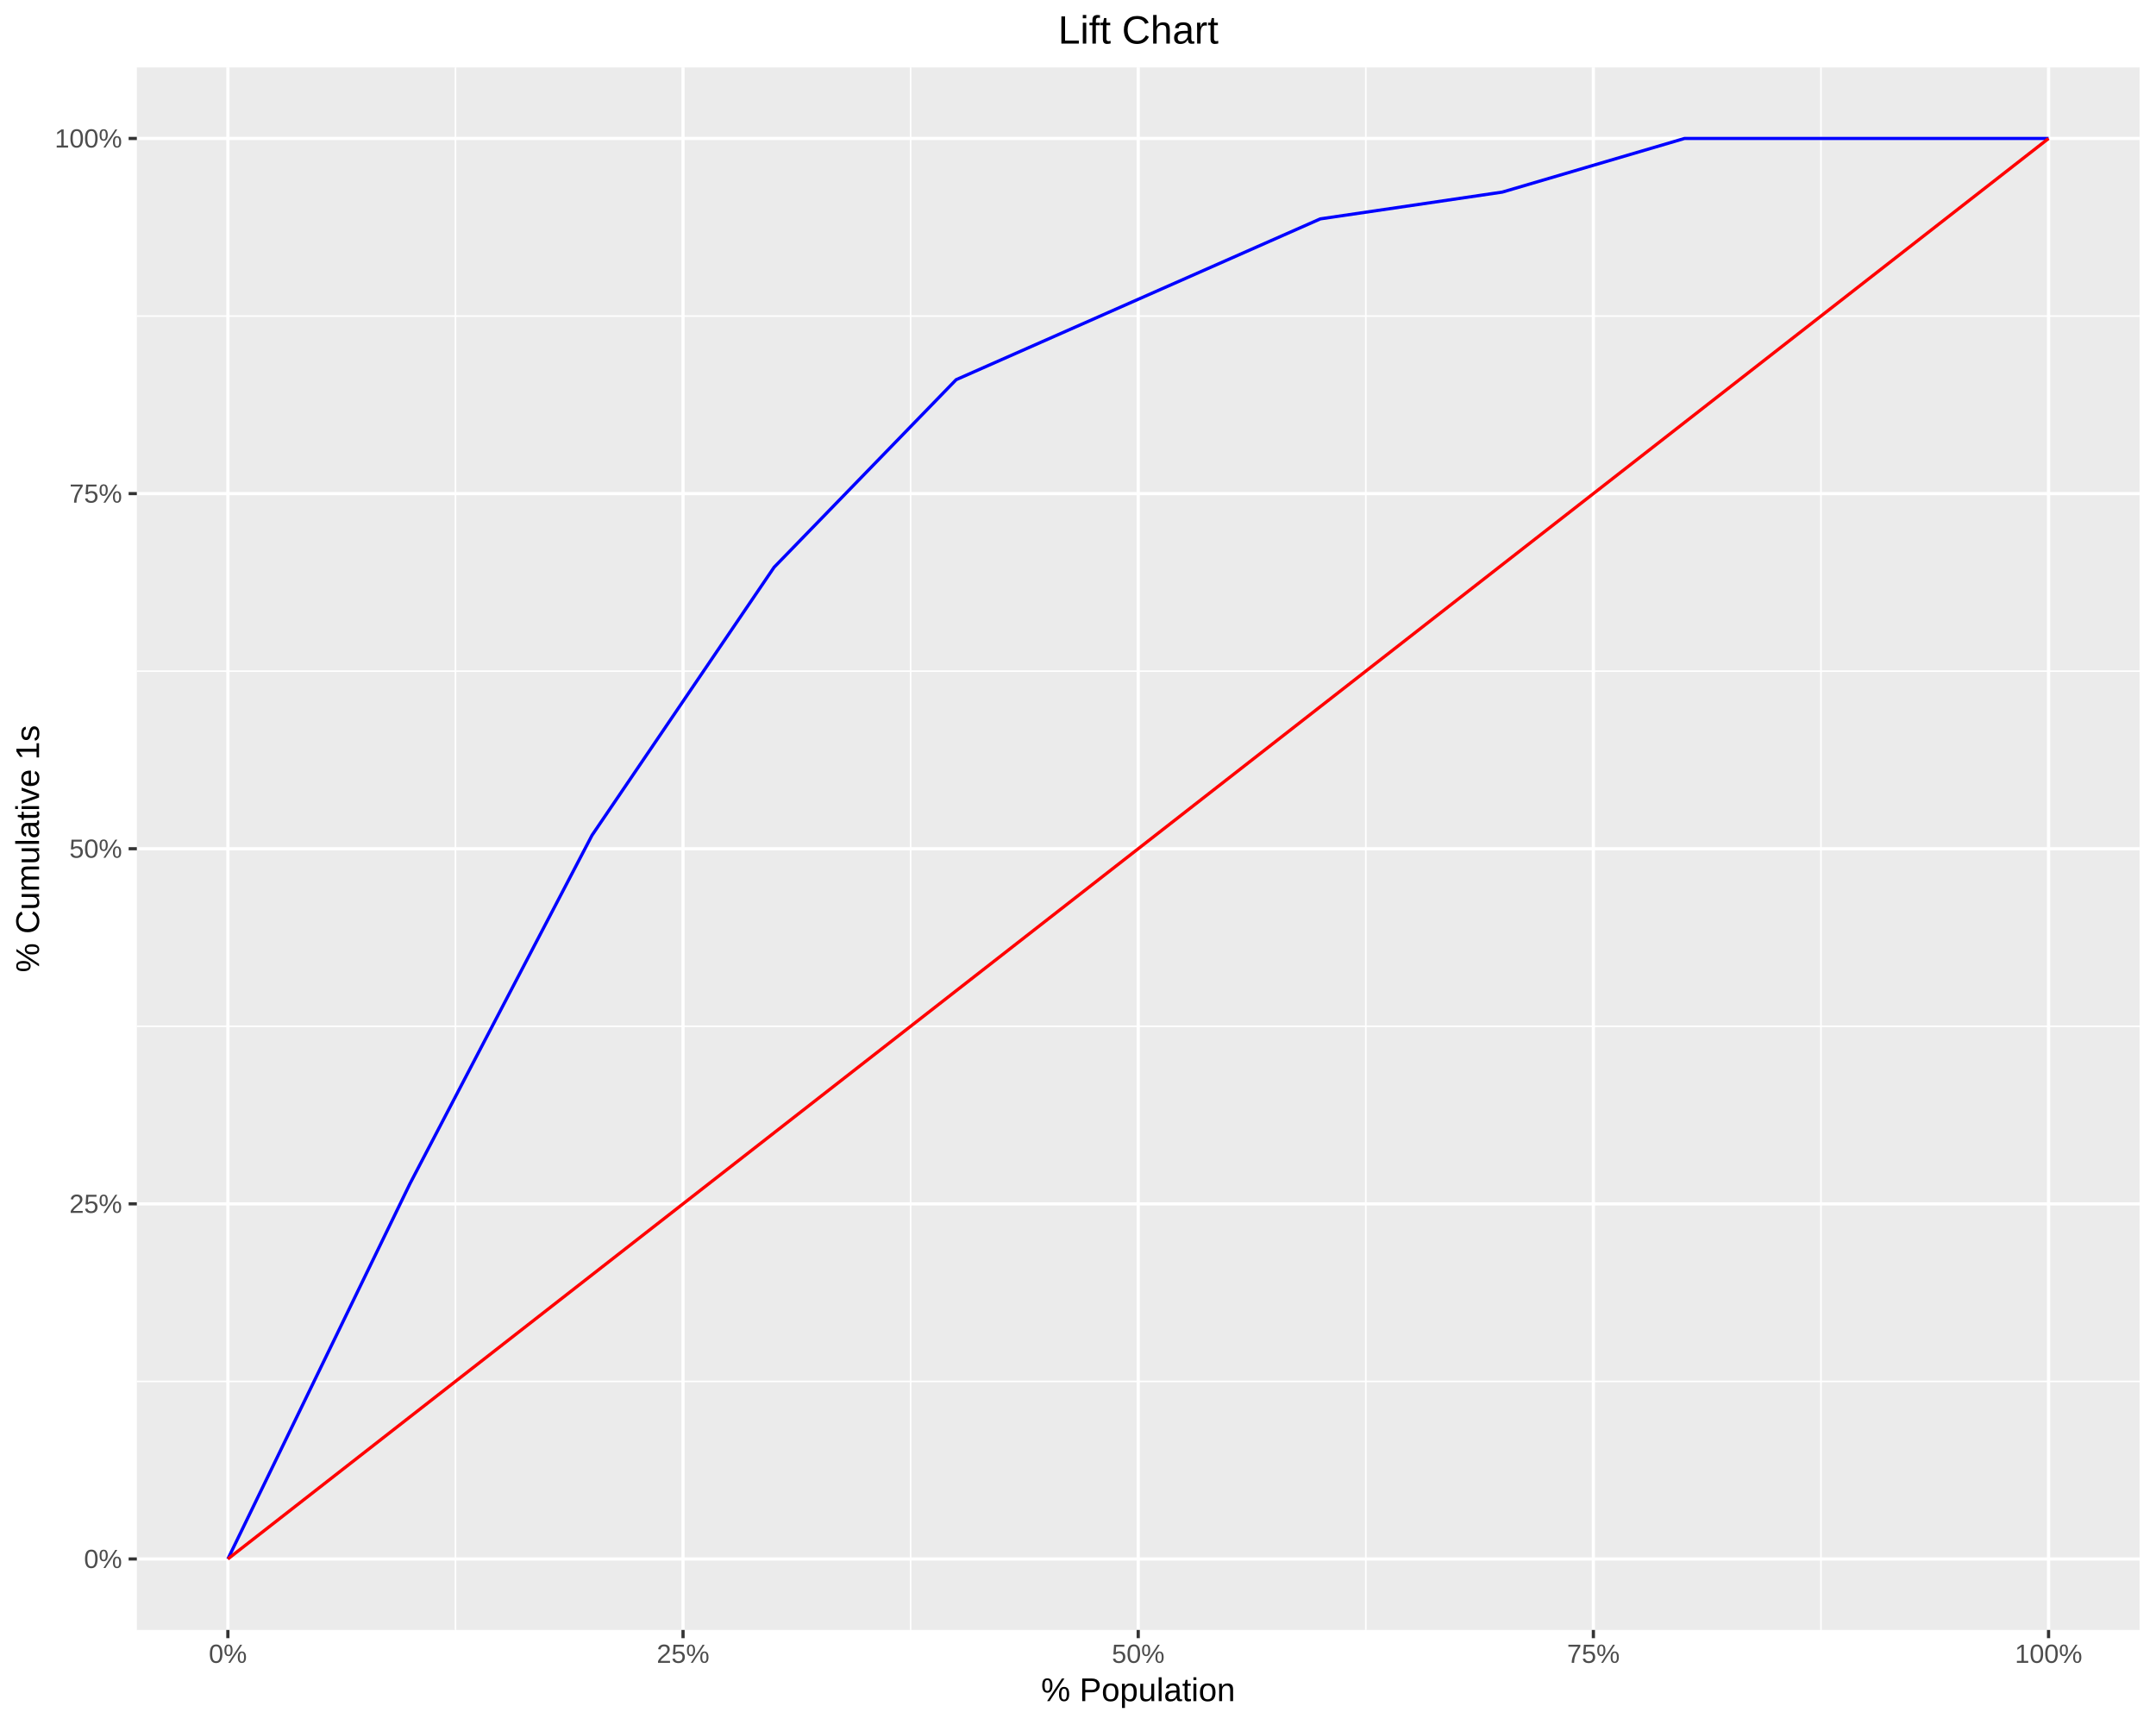
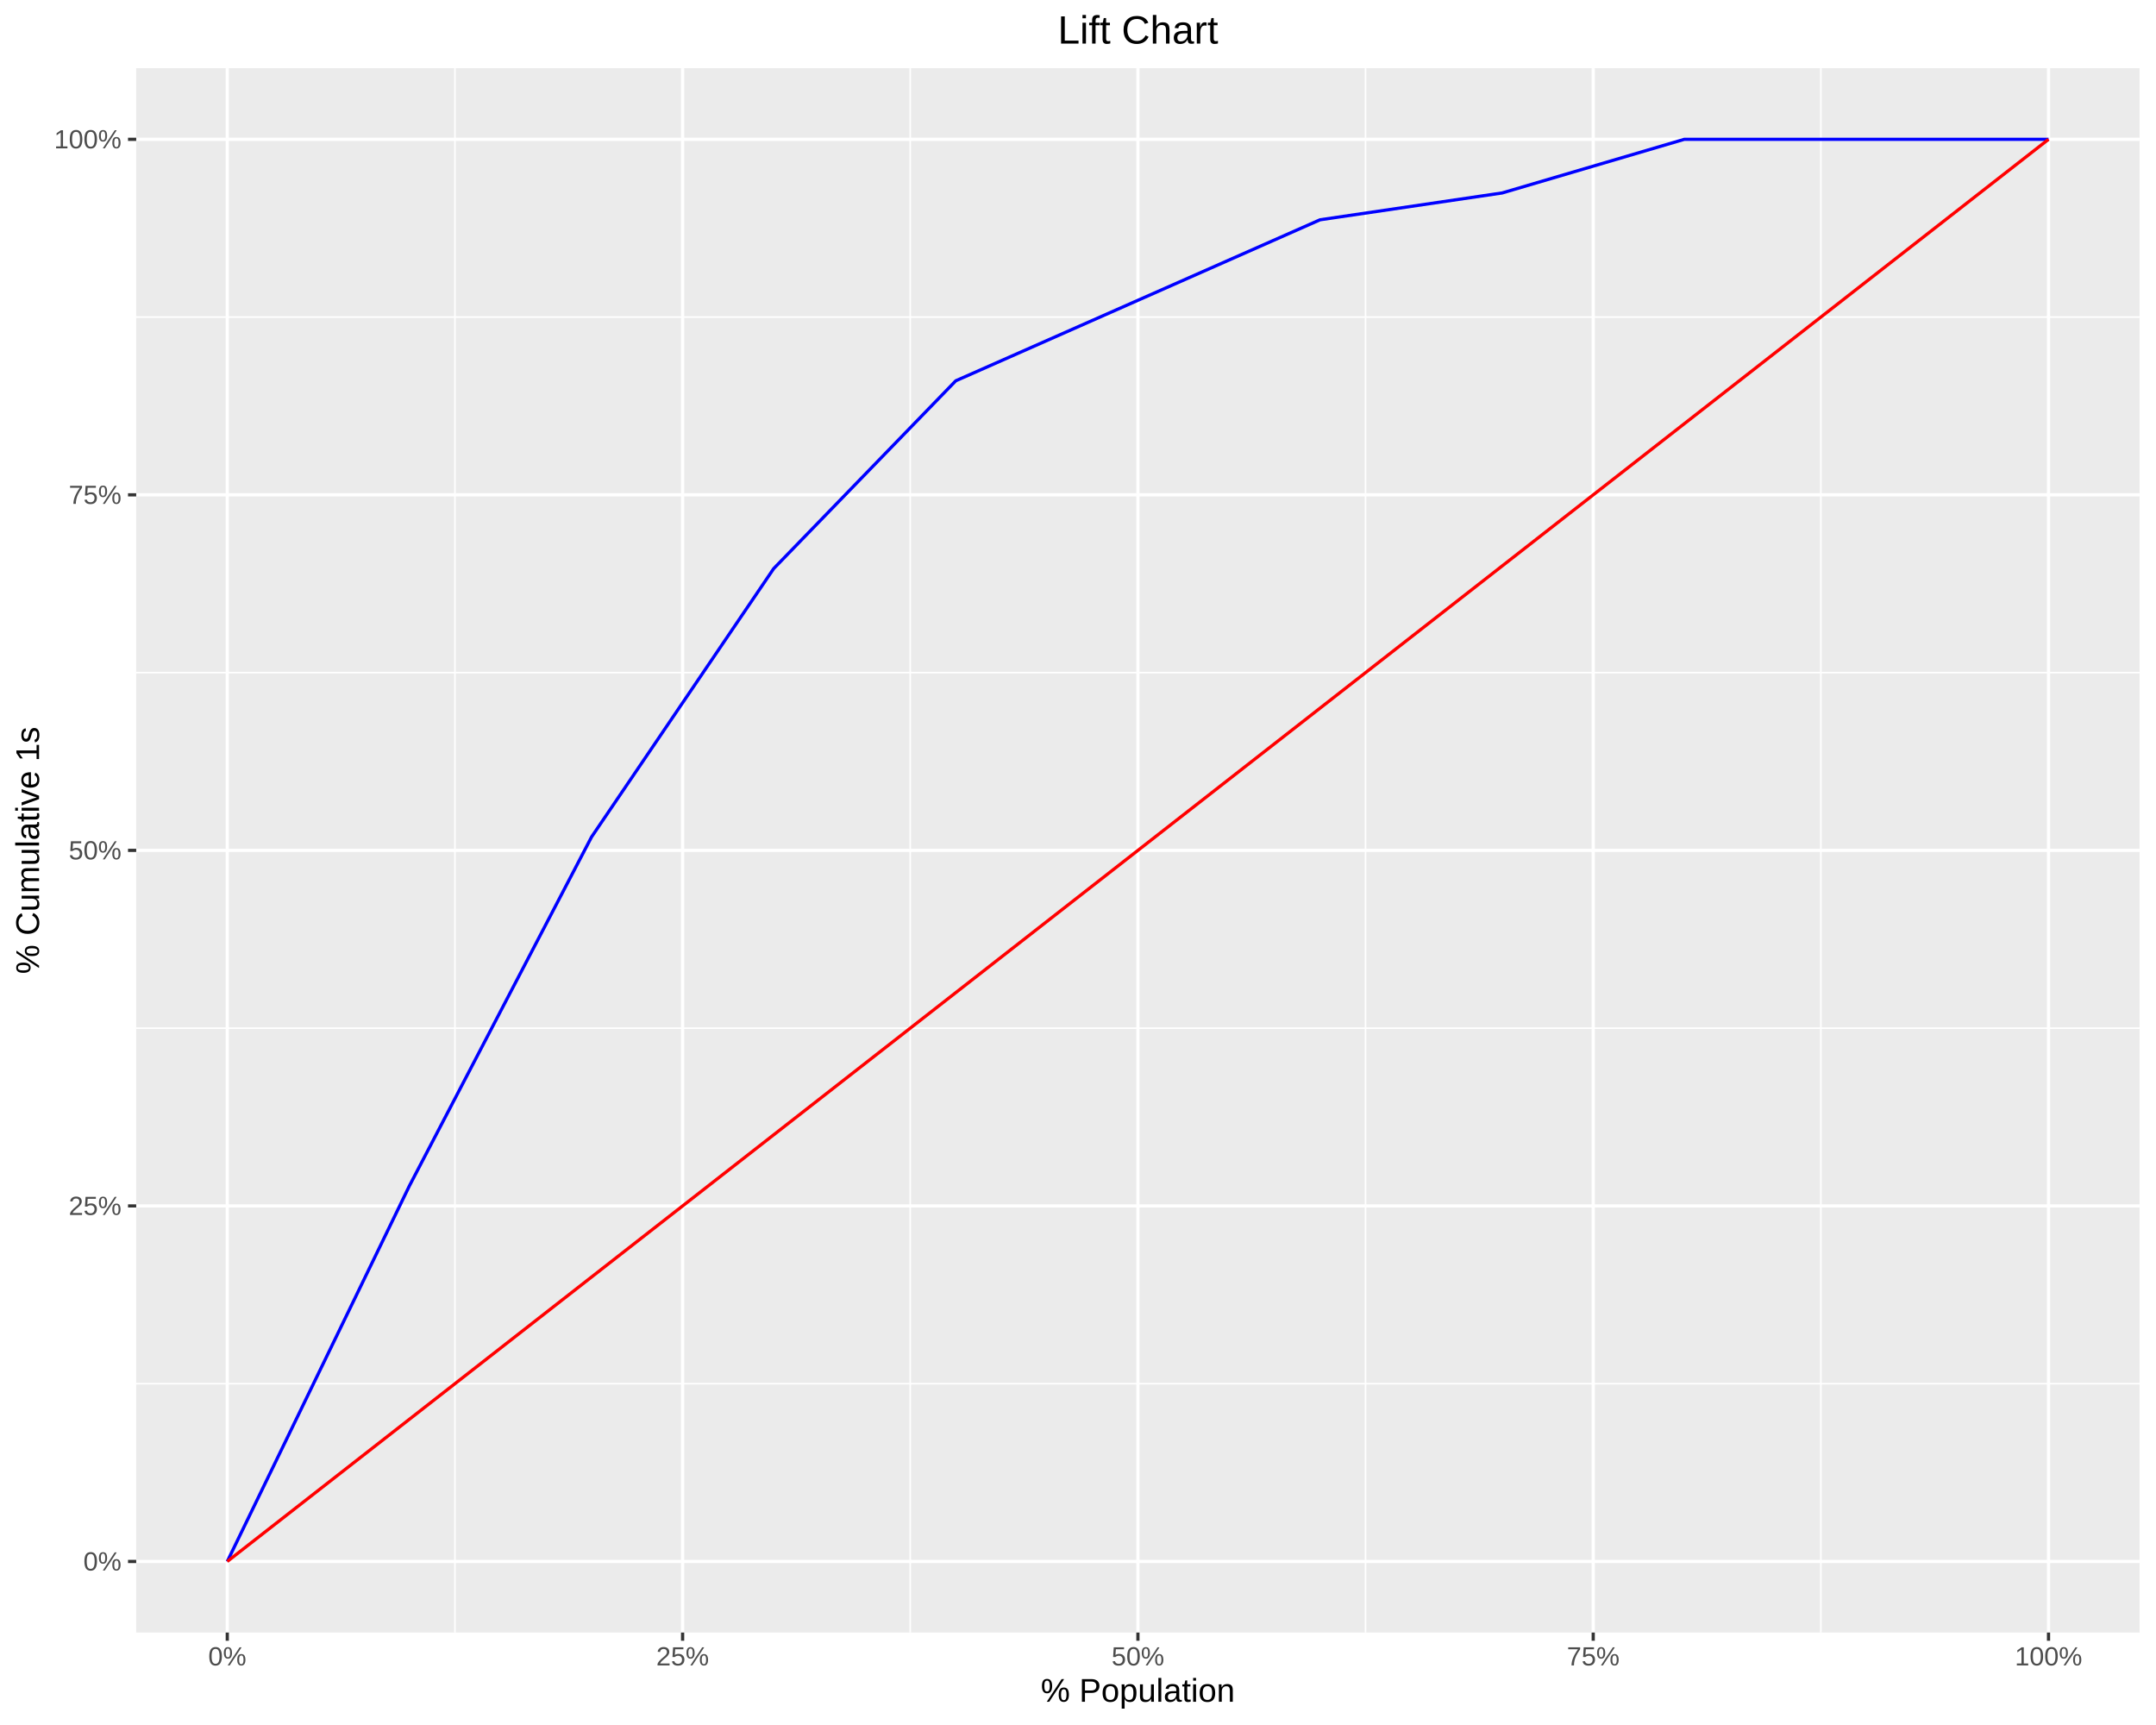
<svg xmlns="http://www.w3.org/2000/svg" viewBox="0 0 720.00 576.00">
  <defs>
    <style type="text/css">
    line, polyline, polygon, path, rect, circle {
      fill: none;
      stroke: #000000;
      stroke-linecap: round;
      stroke-linejoin: round;
      stroke-miterlimit: 10.00;
    }
  </style>
  </defs>
  <rect width="100%" height="100%" style="stroke: none; fill: #FFFFFF;" />
  <rect x="0.00" y="0.00" width="720.00" height="576.00" style="stroke-width: 1.07; stroke: #FFFFFF; fill: #FFFFFF;" />
  <defs>
-     <clipPath id="cpNDUuNzB8NzE0LjUyfDU0NC4yN3wyMi41Mg==">
-       <rect x="45.70" y="22.52" width="668.82" height="521.75" />
+     <clipPath id="cpNDUuNDl8NzE0LjUyfDU0NS4xM3wyMi43Nw==">
+       <rect x="45.49" y="22.77" width="669.03" height="522.36" />
    </clipPath>
  </defs>
-   <rect x="45.70" y="22.52" width="668.82" height="521.75" style="stroke-width: 1.07; stroke: none; fill: #EBEBEB;" clip-path="url(#cpNDUuNzB8NzE0LjUyfDU0NC4yN3wyMi41Mg==)" />
-   <polyline points="45.70,461.27 714.52,461.27 " style="stroke-width: 0.53; stroke: #FFFFFF; stroke-linecap: butt;" clip-path="url(#cpNDUuNzB8NzE0LjUyfDU0NC4yN3wyMi41Mg==)" />
-   <polyline points="45.70,342.69 714.52,342.69 " style="stroke-width: 0.53; stroke: #FFFFFF; stroke-linecap: butt;" clip-path="url(#cpNDUuNzB8NzE0LjUyfDU0NC4yN3wyMi41Mg==)" />
-   <polyline points="45.70,224.11 714.52,224.11 " style="stroke-width: 0.53; stroke: #FFFFFF; stroke-linecap: butt;" clip-path="url(#cpNDUuNzB8NzE0LjUyfDU0NC4yN3wyMi41Mg==)" />
-   <polyline points="45.70,105.53 714.52,105.53 " style="stroke-width: 0.53; stroke: #FFFFFF; stroke-linecap: butt;" clip-path="url(#cpNDUuNzB8NzE0LjUyfDU0NC4yN3wyMi41Mg==)" />
-   <polyline points="152.10,544.27 152.10,22.52 " style="stroke-width: 0.53; stroke: #FFFFFF; stroke-linecap: butt;" clip-path="url(#cpNDUuNzB8NzE0LjUyfDU0NC4yN3wyMi41Mg==)" />
-   <polyline points="304.11,544.27 304.11,22.52 " style="stroke-width: 0.53; stroke: #FFFFFF; stroke-linecap: butt;" clip-path="url(#cpNDUuNzB8NzE0LjUyfDU0NC4yN3wyMi41Mg==)" />
-   <polyline points="456.11,544.27 456.11,22.52 " style="stroke-width: 0.53; stroke: #FFFFFF; stroke-linecap: butt;" clip-path="url(#cpNDUuNzB8NzE0LjUyfDU0NC4yN3wyMi41Mg==)" />
-   <polyline points="608.12,544.27 608.12,22.52 " style="stroke-width: 0.53; stroke: #FFFFFF; stroke-linecap: butt;" clip-path="url(#cpNDUuNzB8NzE0LjUyfDU0NC4yN3wyMi41Mg==)" />
-   <polyline points="45.70,520.56 714.52,520.56 " style="stroke-width: 1.07; stroke: #FFFFFF; stroke-linecap: butt;" clip-path="url(#cpNDUuNzB8NzE0LjUyfDU0NC4yN3wyMi41Mg==)" />
-   <polyline points="45.70,401.98 714.52,401.98 " style="stroke-width: 1.07; stroke: #FFFFFF; stroke-linecap: butt;" clip-path="url(#cpNDUuNzB8NzE0LjUyfDU0NC4yN3wyMi41Mg==)" />
-   <polyline points="45.70,283.40 714.52,283.40 " style="stroke-width: 1.07; stroke: #FFFFFF; stroke-linecap: butt;" clip-path="url(#cpNDUuNzB8NzE0LjUyfDU0NC4yN3wyMi41Mg==)" />
-   <polyline points="45.70,164.82 714.52,164.82 " style="stroke-width: 1.07; stroke: #FFFFFF; stroke-linecap: butt;" clip-path="url(#cpNDUuNzB8NzE0LjUyfDU0NC4yN3wyMi41Mg==)" />
-   <polyline points="45.70,46.24 714.52,46.24 " style="stroke-width: 1.07; stroke: #FFFFFF; stroke-linecap: butt;" clip-path="url(#cpNDUuNzB8NzE0LjUyfDU0NC4yN3wyMi41Mg==)" />
-   <polyline points="76.10,544.27 76.10,22.52 " style="stroke-width: 1.07; stroke: #FFFFFF; stroke-linecap: butt;" clip-path="url(#cpNDUuNzB8NzE0LjUyfDU0NC4yN3wyMi41Mg==)" />
-   <polyline points="228.10,544.27 228.10,22.52 " style="stroke-width: 1.07; stroke: #FFFFFF; stroke-linecap: butt;" clip-path="url(#cpNDUuNzB8NzE0LjUyfDU0NC4yN3wyMi41Mg==)" />
-   <polyline points="380.11,544.27 380.11,22.52 " style="stroke-width: 1.07; stroke: #FFFFFF; stroke-linecap: butt;" clip-path="url(#cpNDUuNzB8NzE0LjUyfDU0NC4yN3wyMi41Mg==)" />
-   <polyline points="532.11,544.27 532.11,22.52 " style="stroke-width: 1.07; stroke: #FFFFFF; stroke-linecap: butt;" clip-path="url(#cpNDUuNzB8NzE0LjUyfDU0NC4yN3wyMi41Mg==)" />
-   <polyline points="684.12,544.27 684.12,22.52 " style="stroke-width: 1.07; stroke: #FFFFFF; stroke-linecap: butt;" clip-path="url(#cpNDUuNzB8NzE0LjUyfDU0NC4yN3wyMi41Mg==)" />
-   <polyline points="76.10,520.56 136.90,395.26 197.70,278.92 258.50,189.43 319.31,126.78 380.11,99.93 440.91,73.09 501.71,64.14 562.52,46.24 623.32,46.24 684.12,46.24 " style="stroke-width: 1.07; stroke: #0000FF; stroke-linecap: butt;" clip-path="url(#cpNDUuNzB8NzE0LjUyfDU0NC4yN3wyMi41Mg==)" />
-   <polyline points="76.10,520.56 136.90,473.12 197.70,425.69 258.50,378.26 319.31,330.83 380.11,283.40 440.91,235.96 501.71,188.53 562.52,141.10 623.32,93.67 684.12,46.24 " style="stroke-width: 1.07; stroke: #FF0000; stroke-linecap: butt;" clip-path="url(#cpNDUuNzB8NzE0LjUyfDU0NC4yN3wyMi41Mg==)" />
+   <rect x="45.49" y="22.77" width="669.03" height="522.36" style="stroke-width: 1.07; stroke: none; fill: #EBEBEB;" clip-path="url(#cpNDUuNDl8NzE0LjUyfDU0NS4xM3wyMi43Nw==)" />
+   <polyline points="45.49,462.03 714.52,462.03 " style="stroke-width: 0.53; stroke: #FFFFFF; stroke-linecap: butt;" clip-path="url(#cpNDUuNDl8NzE0LjUyfDU0NS4xM3wyMi43Nw==)" />
+   <polyline points="45.49,343.31 714.52,343.31 " style="stroke-width: 0.53; stroke: #FFFFFF; stroke-linecap: butt;" clip-path="url(#cpNDUuNDl8NzE0LjUyfDU0NS4xM3wyMi43Nw==)" />
+   <polyline points="45.49,224.59 714.52,224.59 " style="stroke-width: 0.53; stroke: #FFFFFF; stroke-linecap: butt;" clip-path="url(#cpNDUuNDl8NzE0LjUyfDU0NS4xM3wyMi43Nw==)" />
+   <polyline points="45.49,105.87 714.52,105.87 " style="stroke-width: 0.53; stroke: #FFFFFF; stroke-linecap: butt;" clip-path="url(#cpNDUuNDl8NzE0LjUyfDU0NS4xM3wyMi43Nw==)" />
+   <polyline points="151.93,545.13 151.93,22.77 " style="stroke-width: 0.53; stroke: #FFFFFF; stroke-linecap: butt;" clip-path="url(#cpNDUuNDl8NzE0LjUyfDU0NS4xM3wyMi43Nw==)" />
+   <polyline points="303.98,545.13 303.98,22.77 " style="stroke-width: 0.53; stroke: #FFFFFF; stroke-linecap: butt;" clip-path="url(#cpNDUuNDl8NzE0LjUyfDU0NS4xM3wyMi43Nw==)" />
+   <polyline points="456.03,545.13 456.03,22.77 " style="stroke-width: 0.53; stroke: #FFFFFF; stroke-linecap: butt;" clip-path="url(#cpNDUuNDl8NzE0LjUyfDU0NS4xM3wyMi43Nw==)" />
+   <polyline points="608.08,545.13 608.08,22.77 " style="stroke-width: 0.53; stroke: #FFFFFF; stroke-linecap: butt;" clip-path="url(#cpNDUuNDl8NzE0LjUyfDU0NS4xM3wyMi43Nw==)" />
+   <polyline points="45.49,521.39 714.52,521.39 " style="stroke-width: 1.07; stroke: #FFFFFF; stroke-linecap: butt;" clip-path="url(#cpNDUuNDl8NzE0LjUyfDU0NS4xM3wyMi43Nw==)" />
+   <polyline points="45.49,402.67 714.52,402.67 " style="stroke-width: 1.07; stroke: #FFFFFF; stroke-linecap: butt;" clip-path="url(#cpNDUuNDl8NzE0LjUyfDU0NS4xM3wyMi43Nw==)" />
+   <polyline points="45.49,283.95 714.52,283.95 " style="stroke-width: 1.07; stroke: #FFFFFF; stroke-linecap: butt;" clip-path="url(#cpNDUuNDl8NzE0LjUyfDU0NS4xM3wyMi43Nw==)" />
+   <polyline points="45.49,165.23 714.52,165.23 " style="stroke-width: 1.07; stroke: #FFFFFF; stroke-linecap: butt;" clip-path="url(#cpNDUuNDl8NzE0LjUyfDU0NS4xM3wyMi43Nw==)" />
+   <polyline points="45.49,46.52 714.52,46.52 " style="stroke-width: 1.07; stroke: #FFFFFF; stroke-linecap: butt;" clip-path="url(#cpNDUuNDl8NzE0LjUyfDU0NS4xM3wyMi43Nw==)" />
+   <polyline points="75.90,545.13 75.90,22.77 " style="stroke-width: 1.07; stroke: #FFFFFF; stroke-linecap: butt;" clip-path="url(#cpNDUuNDl8NzE0LjUyfDU0NS4xM3wyMi43Nw==)" />
+   <polyline points="227.96,545.13 227.96,22.77 " style="stroke-width: 1.07; stroke: #FFFFFF; stroke-linecap: butt;" clip-path="url(#cpNDUuNDl8NzE0LjUyfDU0NS4xM3wyMi43Nw==)" />
+   <polyline points="380.01,545.13 380.01,22.77 " style="stroke-width: 1.07; stroke: #FFFFFF; stroke-linecap: butt;" clip-path="url(#cpNDUuNDl8NzE0LjUyfDU0NS4xM3wyMi43Nw==)" />
+   <polyline points="532.06,545.13 532.06,22.77 " style="stroke-width: 1.07; stroke: #FFFFFF; stroke-linecap: butt;" clip-path="url(#cpNDUuNDl8NzE0LjUyfDU0NS4xM3wyMi43Nw==)" />
+   <polyline points="684.11,545.13 684.11,22.77 " style="stroke-width: 1.07; stroke: #FFFFFF; stroke-linecap: butt;" clip-path="url(#cpNDUuNDl8NzE0LjUyfDU0NS4xM3wyMi43Nw==)" />
+   <polyline points="75.90,521.39 136.73,395.95 197.55,279.47 258.37,189.87 319.19,127.15 380.01,100.27 440.83,73.39 501.65,64.43 562.47,46.52 623.29,46.52 684.11,46.52 " style="stroke-width: 1.07; stroke: #0000FF; stroke-linecap: butt;" clip-path="url(#cpNDUuNDl8NzE0LjUyfDU0NS4xM3wyMi43Nw==)" />
+   <polyline points="75.90,521.39 136.73,473.90 197.55,426.41 258.37,378.93 319.19,331.44 380.01,283.95 440.83,236.46 501.65,188.98 562.47,141.49 623.29,94.00 684.11,46.52 " style="stroke-width: 1.07; stroke: #FF0000; stroke-linecap: butt;" clip-path="url(#cpNDUuNDl8NzE0LjUyfDU0NS4xM3wyMi43Nw==)" />
  <defs>
    <clipPath id="cpMC4wMHw3MjAuMDB8NTc2LjAwfDAuMDA=">
      <rect x="0.00" y="0.00" width="720.00" height="576.00" />
    </clipPath>
  </defs>
  <g clip-path="url(#cpMC4wMHw3MjAuMDB8NTc2LjAwfDAuMDA=)">
-     <text x="28.05" y="523.58" style="font-size: 8.80px; fill: #4D4D4D; font-family: Liberation Sans;" textLength="12.72px" lengthAdjust="spacingAndGlyphs">0%</text>
+     <text x="27.84" y="524.41" style="font-size: 8.80px; fill: #4D4D4D; font-family: Liberation Sans;" textLength="12.72px" lengthAdjust="spacingAndGlyphs">0%</text>
  </g>
  <g clip-path="url(#cpMC4wMHw3MjAuMDB8NTc2LjAwfDAuMDA=)">
-     <text x="23.16" y="405.00" style="font-size: 8.80px; fill: #4D4D4D; font-family: Liberation Sans;" textLength="17.61px" lengthAdjust="spacingAndGlyphs">25%</text>
+     <text x="22.95" y="405.69" style="font-size: 8.80px; fill: #4D4D4D; font-family: Liberation Sans;" textLength="17.61px" lengthAdjust="spacingAndGlyphs">25%</text>
  </g>
  <g clip-path="url(#cpMC4wMHw3MjAuMDB8NTc2LjAwfDAuMDA=)">
-     <text x="23.16" y="286.42" style="font-size: 8.80px; fill: #4D4D4D; font-family: Liberation Sans;" textLength="17.61px" lengthAdjust="spacingAndGlyphs">50%</text>
+     <text x="22.95" y="286.97" style="font-size: 8.80px; fill: #4D4D4D; font-family: Liberation Sans;" textLength="17.61px" lengthAdjust="spacingAndGlyphs">50%</text>
  </g>
  <g clip-path="url(#cpMC4wMHw3MjAuMDB8NTc2LjAwfDAuMDA=)">
-     <text x="23.16" y="167.84" style="font-size: 8.80px; fill: #4D4D4D; font-family: Liberation Sans;" textLength="17.61px" lengthAdjust="spacingAndGlyphs">75%</text>
+     <text x="22.95" y="168.26" style="font-size: 8.80px; fill: #4D4D4D; font-family: Liberation Sans;" textLength="17.61px" lengthAdjust="spacingAndGlyphs">75%</text>
  </g>
  <g clip-path="url(#cpMC4wMHw3MjAuMDB8NTc2LjAwfDAuMDA=)">
-     <text x="18.27" y="49.26" style="font-size: 8.80px; fill: #4D4D4D; font-family: Liberation Sans;" textLength="22.50px" lengthAdjust="spacingAndGlyphs">100%</text>
+     <text x="18.06" y="49.54" style="font-size: 8.80px; fill: #4D4D4D; font-family: Liberation Sans;" textLength="22.50px" lengthAdjust="spacingAndGlyphs">100%</text>
  </g>
-   <polyline points="42.96,520.56 45.70,520.56 " style="stroke-width: 1.07; stroke: #333333; stroke-linecap: butt;" clip-path="url(#cpMC4wMHw3MjAuMDB8NTc2LjAwfDAuMDA=)" />
-   <polyline points="42.96,401.98 45.70,401.98 " style="stroke-width: 1.07; stroke: #333333; stroke-linecap: butt;" clip-path="url(#cpMC4wMHw3MjAuMDB8NTc2LjAwfDAuMDA=)" />
-   <polyline points="42.96,283.40 45.70,283.40 " style="stroke-width: 1.07; stroke: #333333; stroke-linecap: butt;" clip-path="url(#cpMC4wMHw3MjAuMDB8NTc2LjAwfDAuMDA=)" />
-   <polyline points="42.96,164.82 45.70,164.82 " style="stroke-width: 1.07; stroke: #333333; stroke-linecap: butt;" clip-path="url(#cpMC4wMHw3MjAuMDB8NTc2LjAwfDAuMDA=)" />
-   <polyline points="42.96,46.24 45.70,46.24 " style="stroke-width: 1.07; stroke: #333333; stroke-linecap: butt;" clip-path="url(#cpMC4wMHw3MjAuMDB8NTc2LjAwfDAuMDA=)" />
-   <polyline points="76.10,547.01 76.10,544.27 " style="stroke-width: 1.07; stroke: #333333; stroke-linecap: butt;" clip-path="url(#cpMC4wMHw3MjAuMDB8NTc2LjAwfDAuMDA=)" />
-   <polyline points="228.10,547.01 228.10,544.27 " style="stroke-width: 1.07; stroke: #333333; stroke-linecap: butt;" clip-path="url(#cpMC4wMHw3MjAuMDB8NTc2LjAwfDAuMDA=)" />
-   <polyline points="380.11,547.01 380.11,544.27 " style="stroke-width: 1.07; stroke: #333333; stroke-linecap: butt;" clip-path="url(#cpMC4wMHw3MjAuMDB8NTc2LjAwfDAuMDA=)" />
-   <polyline points="532.11,547.01 532.11,544.27 " style="stroke-width: 1.07; stroke: #333333; stroke-linecap: butt;" clip-path="url(#cpMC4wMHw3MjAuMDB8NTc2LjAwfDAuMDA=)" />
-   <polyline points="684.12,547.01 684.12,544.27 " style="stroke-width: 1.07; stroke: #333333; stroke-linecap: butt;" clip-path="url(#cpMC4wMHw3MjAuMDB8NTc2LjAwfDAuMDA=)" />
+   <polyline points="42.75,521.39 45.49,521.39 " style="stroke-width: 1.07; stroke: #333333; stroke-linecap: butt;" clip-path="url(#cpMC4wMHw3MjAuMDB8NTc2LjAwfDAuMDA=)" />
+   <polyline points="42.75,402.67 45.49,402.67 " style="stroke-width: 1.07; stroke: #333333; stroke-linecap: butt;" clip-path="url(#cpMC4wMHw3MjAuMDB8NTc2LjAwfDAuMDA=)" />
+   <polyline points="42.75,283.95 45.49,283.95 " style="stroke-width: 1.07; stroke: #333333; stroke-linecap: butt;" clip-path="url(#cpMC4wMHw3MjAuMDB8NTc2LjAwfDAuMDA=)" />
+   <polyline points="42.75,165.23 45.49,165.23 " style="stroke-width: 1.07; stroke: #333333; stroke-linecap: butt;" clip-path="url(#cpMC4wMHw3MjAuMDB8NTc2LjAwfDAuMDA=)" />
+   <polyline points="42.75,46.52 45.49,46.52 " style="stroke-width: 1.07; stroke: #333333; stroke-linecap: butt;" clip-path="url(#cpMC4wMHw3MjAuMDB8NTc2LjAwfDAuMDA=)" />
+   <polyline points="75.90,547.87 75.90,545.13 " style="stroke-width: 1.07; stroke: #333333; stroke-linecap: butt;" clip-path="url(#cpMC4wMHw3MjAuMDB8NTc2LjAwfDAuMDA=)" />
+   <polyline points="227.96,547.87 227.96,545.13 " style="stroke-width: 1.07; stroke: #333333; stroke-linecap: butt;" clip-path="url(#cpMC4wMHw3MjAuMDB8NTc2LjAwfDAuMDA=)" />
+   <polyline points="380.01,547.87 380.01,545.13 " style="stroke-width: 1.07; stroke: #333333; stroke-linecap: butt;" clip-path="url(#cpMC4wMHw3MjAuMDB8NTc2LjAwfDAuMDA=)" />
+   <polyline points="532.06,547.87 532.06,545.13 " style="stroke-width: 1.07; stroke: #333333; stroke-linecap: butt;" clip-path="url(#cpMC4wMHw3MjAuMDB8NTc2LjAwfDAuMDA=)" />
+   <polyline points="684.11,547.87 684.11,545.13 " style="stroke-width: 1.07; stroke: #333333; stroke-linecap: butt;" clip-path="url(#cpMC4wMHw3MjAuMDB8NTc2LjAwfDAuMDA=)" />
  <g clip-path="url(#cpMC4wMHw3MjAuMDB8NTc2LjAwfDAuMDA=)">
-     <text x="69.74" y="555.25" style="font-size: 8.80px; fill: #4D4D4D; font-family: Liberation Sans;" textLength="12.72px" lengthAdjust="spacingAndGlyphs">0%</text>
+     <text x="69.55" y="556.11" style="font-size: 8.80px; fill: #4D4D4D; font-family: Liberation Sans;" textLength="12.72px" lengthAdjust="spacingAndGlyphs">0%</text>
  </g>
  <g clip-path="url(#cpMC4wMHw3MjAuMDB8NTc2LjAwfDAuMDA=)">
-     <text x="219.30" y="555.25" style="font-size: 8.80px; fill: #4D4D4D; font-family: Liberation Sans;" textLength="17.61px" lengthAdjust="spacingAndGlyphs">25%</text>
+     <text x="219.15" y="556.11" style="font-size: 8.80px; fill: #4D4D4D; font-family: Liberation Sans;" textLength="17.61px" lengthAdjust="spacingAndGlyphs">25%</text>
  </g>
  <g clip-path="url(#cpMC4wMHw3MjAuMDB8NTc2LjAwfDAuMDA=)">
-     <text x="371.30" y="555.25" style="font-size: 8.80px; fill: #4D4D4D; font-family: Liberation Sans;" textLength="17.61px" lengthAdjust="spacingAndGlyphs">50%</text>
+     <text x="371.20" y="556.11" style="font-size: 8.80px; fill: #4D4D4D; font-family: Liberation Sans;" textLength="17.61px" lengthAdjust="spacingAndGlyphs">50%</text>
  </g>
  <g clip-path="url(#cpMC4wMHw3MjAuMDB8NTc2LjAwfDAuMDA=)">
-     <text x="523.31" y="555.25" style="font-size: 8.80px; fill: #4D4D4D; font-family: Liberation Sans;" textLength="17.61px" lengthAdjust="spacingAndGlyphs">75%</text>
+     <text x="523.25" y="556.11" style="font-size: 8.80px; fill: #4D4D4D; font-family: Liberation Sans;" textLength="17.61px" lengthAdjust="spacingAndGlyphs">75%</text>
  </g>
  <g clip-path="url(#cpMC4wMHw3MjAuMDB8NTc2LjAwfDAuMDA=)">
-     <text x="672.87" y="555.25" style="font-size: 8.80px; fill: #4D4D4D; font-family: Liberation Sans;" textLength="22.50px" lengthAdjust="spacingAndGlyphs">100%</text>
+     <text x="672.86" y="556.11" style="font-size: 8.80px; fill: #4D4D4D; font-family: Liberation Sans;" textLength="22.50px" lengthAdjust="spacingAndGlyphs">100%</text>
  </g>
  <g clip-path="url(#cpMC4wMHw3MjAuMDB8NTc2LjAwfDAuMDA=)">
-     <text x="347.67" y="568.04" style="font-size: 11.00px; font-family: Liberation Sans;" textLength="64.88px" lengthAdjust="spacingAndGlyphs">% Population</text>
+     <text x="347.57" y="568.24" style="font-size: 11.00px; font-family: Liberation Sans;" textLength="64.88px" lengthAdjust="spacingAndGlyphs">% Population</text>
  </g>
  <g clip-path="url(#cpMC4wMHw3MjAuMDB8NTc2LjAwfDAuMDA=)">
-     <text transform="translate(13.04,324.68) rotate(-90)" style="font-size: 11.00px; font-family: Liberation Sans;" textLength="82.56px" lengthAdjust="spacingAndGlyphs">% Cumulative 1s</text>
+     <text transform="translate(13.04,325.23) rotate(-90)" style="font-size: 11.00px; font-family: Liberation Sans;" textLength="82.56px" lengthAdjust="spacingAndGlyphs">% Cumulative 1s</text>
  </g>
  <g clip-path="url(#cpMC4wMHw3MjAuMDB8NTc2LjAwfDAuMDA=)">
-     <text x="353.37" y="14.56" style="font-size: 13.20px; font-family: Liberation Sans;" textLength="53.47px" lengthAdjust="spacingAndGlyphs">Lift Chart</text>
+     <text x="353.27" y="14.56" style="font-size: 13.20px; font-family: Liberation Sans;" textLength="53.47px" lengthAdjust="spacingAndGlyphs">Lift Chart</text>
  </g>
</svg>
